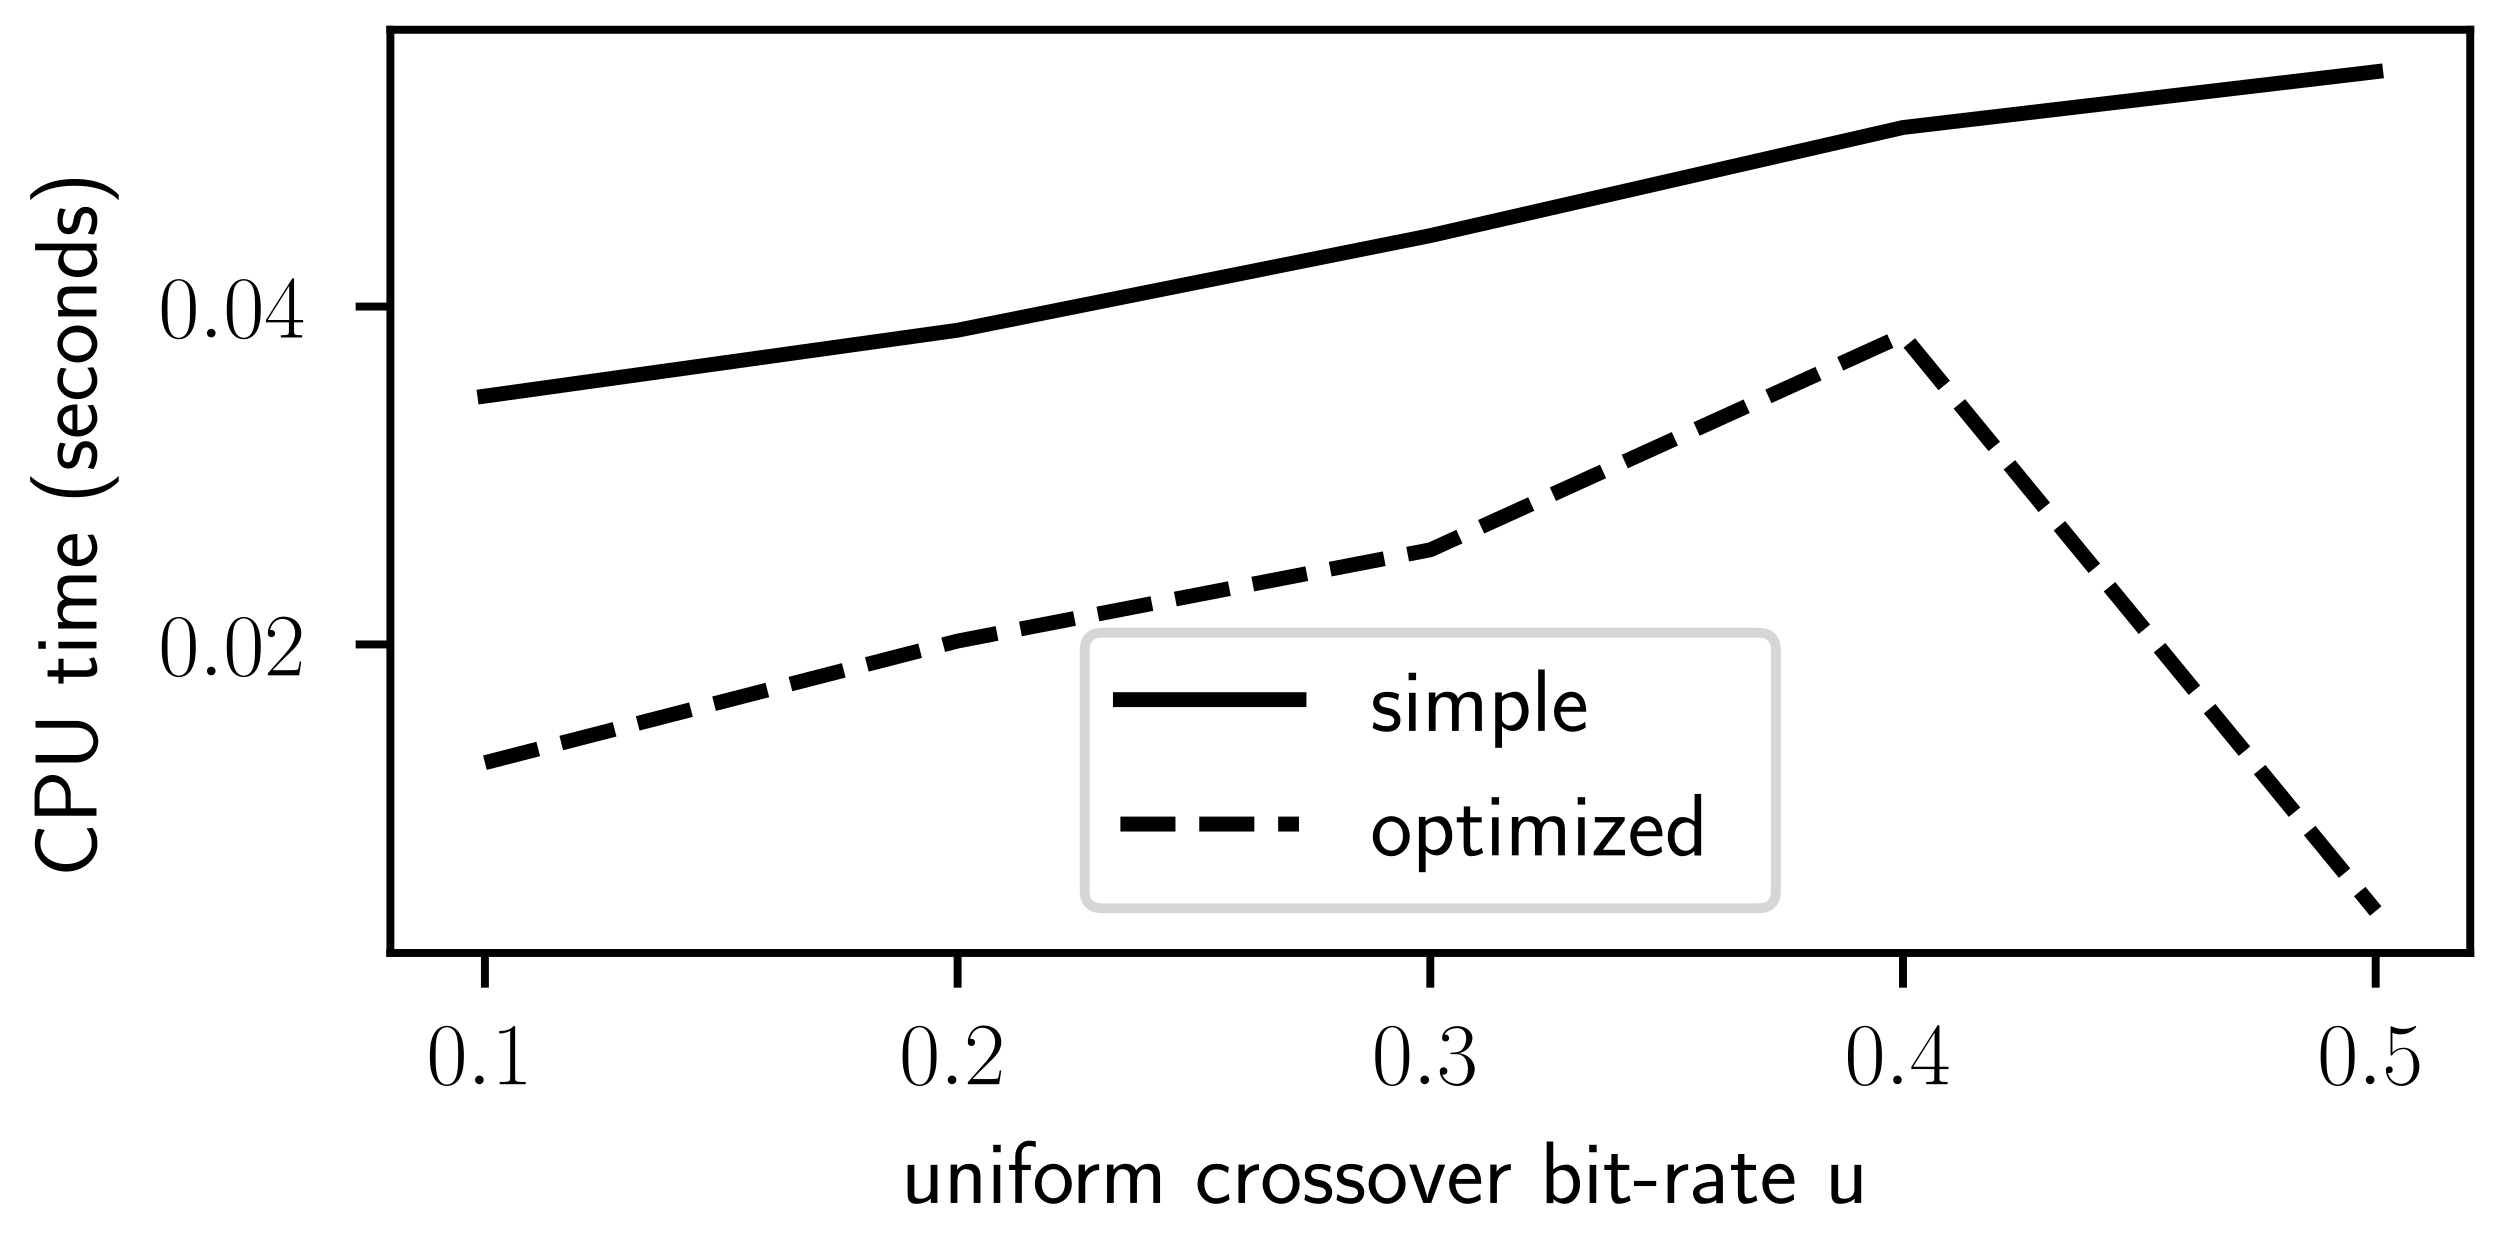
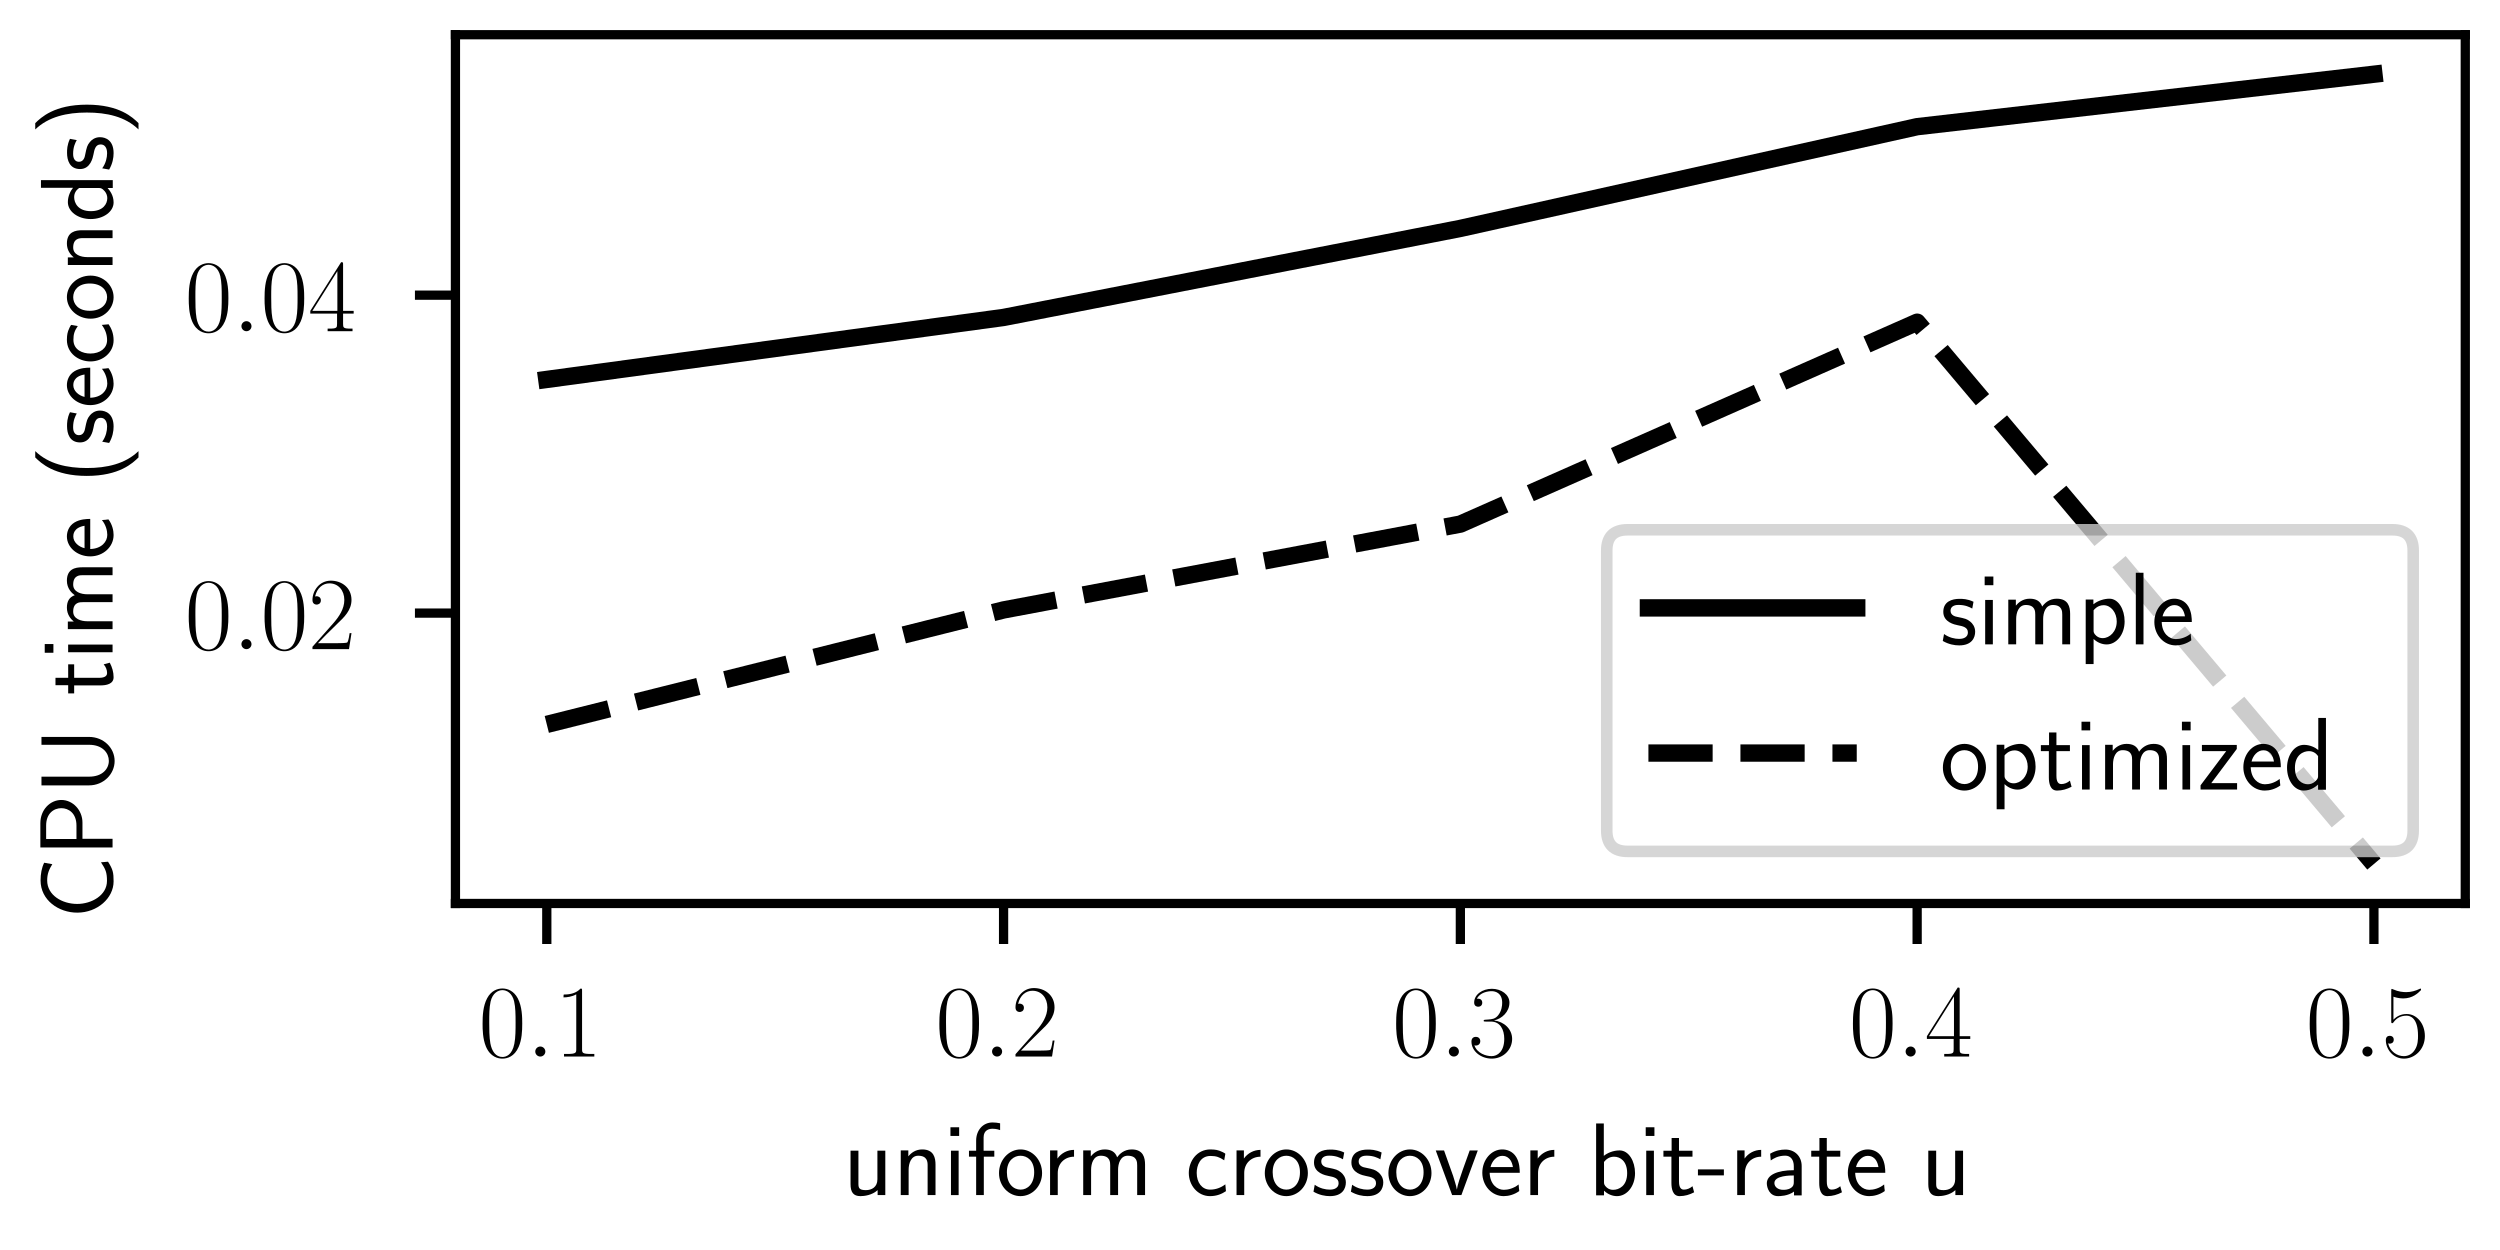
- <svg xmlns="http://www.w3.org/2000/svg" xmlns:xlink="http://www.w3.org/1999/xlink" width="252pt" height="126pt" viewBox="0 0 252 126" version="1.1">
+ <svg xmlns="http://www.w3.org/2000/svg" xmlns:xlink="http://www.w3.org/1999/xlink" width="216pt" height="108pt" viewBox="0 0 216 108" version="1.1">
  <defs>
    <style type="text/css">*{stroke-linejoin: round; stroke-linecap: butt}</style>
  </defs>
  <g id="figure_1">
    <g id="patch_1">
-       <path d="M 0 126  L 252 126  L 252 0  L 0 0  z " style="fill: #ffffff" />
+       <path d="M 0 108  L 216 108  L 216 0  L 0 0  z " style="fill: #ffffff" />
    </g>
    <g id="axes_1">
      <g id="patch_2">
-         <path d="M 39.35 96.06  L 249 96.06  L 249 3  L 39.35 3  z " style="fill: #ffffff" />
+         <path d="M 39.35 78.06  L 213 78.06  L 213 3  L 39.35 3  z " style="fill: #ffffff" />
      </g>
      <g id="matplotlib.axis_1">
        <g id="xtick_1">
          <g id="line2d_1">
            <defs>
-               <path id="mdd3e6201d1" d="M 0 0  L 0 3.5  " style="stroke: #000000; stroke-width: 0.8" />
-             </defs>
-             <g>
-               <use xlink:href="#mdd3e6201d1" x="48.879" y="96.06" style="stroke: #000000; stroke-width: 0.8" />
+               <path id="m4a91294a24" d="M 0 0  L 0 3.5  " style="stroke: #000000; stroke-width: 0.8" />
+             </defs>
+             <g>
+               <use xlink:href="#m4a91294a24" x="47.243" y="78.06" style="stroke: #000000; stroke-width: 0.8" />
            </g>
          </g>
          <g id="text_1">
-             <g transform="translate(42.99147 109.2862) scale(0.09 -0.09)">
+             <g transform="translate(41.3551 91.28619) scale(0.09 -0.09)">
              <defs>
                <path id="CMR17-30" d="M 2688 2025  C 2688 2416 2682 3080 2413 3591  C 2176 4039 1798 4198 1466 4198  C 1158 4198 768 4058 525 3597  C 269 3118 243 2524 243 2025  C 243 1661 250 1106 448 619  C 723 -39 1216 -128 1466 -128  C 1760 -128 2208 -7 2470 600  C 2662 1042 2688 1559 2688 2025  z M 1466 -26  C 1056 -26 813 325 723 812  C 653 1188 653 1738 653 2096  C 653 2588 653 2997 736 3387  C 858 3929 1216 4096 1466 4096  C 1728 4096 2067 3923 2189 3400  C 2272 3036 2278 2607 2278 2096  C 2278 1680 2278 1169 2202 792  C 2067 95 1690 -26 1466 -26  z " transform="scale(0.015625)" />
                <path id="CMMI12-3a" d="M 1178 307  C 1178 492 1024 619 870 619  C 685 619 557 466 557 313  C 557 128 710 0 864 0  C 1050 0 1178 153 1178 307  z " transform="scale(0.015625)" />
                <path id="CMR17-31" d="M 1702 4058  C 1702 4192 1696 4192 1606 4192  C 1357 3916 979 3827 621 3827  C 602 3827 570 3827 563 3808  C 557 3795 557 3782 557 3648  C 755 3648 1088 3686 1344 3839  L 1344 461  C 1344 236 1331 160 781 160  L 589 160  L 589 0  C 896 0 1216 0 1523 0  C 1830 0 2150 0 2458 0  L 2458 160  L 2266 160  C 1715 160 1702 230 1702 458  L 1702 4058  z " transform="scale(0.015625)" />
              </defs>
              <use xlink:href="#CMR17-30" transform="scale(0.996264)" />
              <use xlink:href="#CMMI12-3a" transform="translate(45.69048 0) scale(0.996264)" />
              <use xlink:href="#CMR17-31" transform="translate(72.78765 0) scale(0.996264)" />
            </g>
          </g>
        </g>
        <g id="xtick_2">
          <g id="line2d_2">
            <g>
-               <use xlink:href="#mdd3e6201d1" x="96.527" y="96.06" style="stroke: #000000; stroke-width: 0.8" />
+               <use xlink:href="#m4a91294a24" x="86.709" y="78.06" style="stroke: #000000; stroke-width: 0.8" />
            </g>
          </g>
          <g id="text_2">
-             <g transform="translate(90.63925 109.2862) scale(0.09 -0.09)">
+             <g transform="translate(80.82107 91.28619) scale(0.09 -0.09)">
              <defs>
                <path id="CMR17-32" d="M 2669 989  L 2554 989  C 2490 536 2438 459 2413 420  C 2381 369 1920 369 1830 369  L 602 369  C 832 619 1280 1072 1824 1597  C 2214 1967 2669 2402 2669 3035  C 2669 3790 2067 4224 1395 4224  C 691 4224 262 3604 262 3030  C 262 2780 448 2748 525 2748  C 589 2748 781 2787 781 3010  C 781 3207 614 3264 525 3264  C 486 3264 448 3258 422 3245  C 544 3790 915 4058 1306 4058  C 1862 4058 2227 3617 2227 3035  C 2227 2479 1901 2000 1536 1584  L 262 146  L 262 0  L 2515 0  L 2669 989  z " transform="scale(0.015625)" />
              </defs>
              <use xlink:href="#CMR17-30" transform="scale(0.996264)" />
              <use xlink:href="#CMMI12-3a" transform="translate(45.69048 0) scale(0.996264)" />
              <use xlink:href="#CMR17-32" transform="translate(72.78765 0) scale(0.996264)" />
            </g>
          </g>
        </g>
        <g id="xtick_3">
          <g id="line2d_3">
            <g>
-               <use xlink:href="#mdd3e6201d1" x="144.175" y="96.06" style="stroke: #000000; stroke-width: 0.8" />
+               <use xlink:href="#m4a91294a24" x="126.175" y="78.06" style="stroke: #000000; stroke-width: 0.8" />
            </g>
          </g>
          <g id="text_3">
-             <g transform="translate(138.287 109.2862) scale(0.09 -0.09)">
+             <g transform="translate(120.287 91.28619) scale(0.09 -0.09)">
              <defs>
                <path id="CMR17-33" d="M 1414 2157  C 1984 2157 2234 1662 2234 1090  C 2234 320 1824 25 1453 25  C 1114 25 563 194 390 693  C 422 680 454 680 486 680  C 640 680 755 782 755 948  C 755 1133 614 1216 486 1216  C 378 1216 211 1165 211 926  C 211 335 787 -128 1466 -128  C 2176 -128 2720 430 2720 1085  C 2720 1707 2208 2157 1600 2227  C 2086 2328 2554 2756 2554 3329  C 2554 3820 2048 4179 1472 4179  C 890 4179 378 3829 378 3329  C 378 3110 544 3072 627 3072  C 762 3072 877 3155 877 3321  C 877 3486 762 3569 627 3569  C 602 3569 570 3569 544 3557  C 730 3959 1235 4032 1459 4032  C 1683 4032 2106 3925 2106 3320  C 2106 3143 2080 2828 1862 2550  C 1670 2304 1453 2304 1242 2284  C 1210 2284 1062 2269 1037 2269  C 992 2263 966 2257 966 2208  C 966 2163 973 2157 1101 2157  L 1414 2157  z " transform="scale(0.015625)" />
              </defs>
              <use xlink:href="#CMR17-30" transform="scale(0.996264)" />
              <use xlink:href="#CMMI12-3a" transform="translate(45.69048 0) scale(0.996264)" />
              <use xlink:href="#CMR17-33" transform="translate(72.78765 0) scale(0.996264)" />
            </g>
          </g>
        </g>
        <g id="xtick_4">
          <g id="line2d_4">
            <g>
-               <use xlink:href="#mdd3e6201d1" x="191.822" y="96.06" style="stroke: #000000; stroke-width: 0.8" />
+               <use xlink:href="#m4a91294a24" x="165.641" y="78.06" style="stroke: #000000; stroke-width: 0.8" />
            </g>
          </g>
          <g id="text_4">
-             <g transform="translate(185.9348 109.2862) scale(0.09 -0.09)">
+             <g transform="translate(159.753 91.28619) scale(0.09 -0.09)">
              <defs>
                <path id="CMR17-34" d="M 2150 4122  C 2150 4256 2144 4256 2029 4256  L 128 1254  L 128 1088  L 1779 1088  L 1779 457  C 1779 224 1766 160 1318 160  L 1197 160  L 1197 0  C 1402 0 1747 0 1965 0  C 2182 0 2528 0 2733 0  L 2733 160  L 2611 160  C 2163 160 2150 224 2150 457  L 2150 1088  L 2803 1088  L 2803 1254  L 2150 1254  L 2150 4122  z M 1798 3703  L 1798 1254  L 256 1254  L 1798 3703  z " transform="scale(0.015625)" />
              </defs>
              <use xlink:href="#CMR17-30" transform="scale(0.996264)" />
              <use xlink:href="#CMMI12-3a" transform="translate(45.69048 0) scale(0.996264)" />
              <use xlink:href="#CMR17-34" transform="translate(72.78765 0) scale(0.996264)" />
            </g>
          </g>
        </g>
        <g id="xtick_5">
          <g id="line2d_5">
            <g>
-               <use xlink:href="#mdd3e6201d1" x="239.47" y="96.06" style="stroke: #000000; stroke-width: 0.8" />
+               <use xlink:href="#m4a91294a24" x="205.107" y="78.06" style="stroke: #000000; stroke-width: 0.8" />
            </g>
          </g>
          <g id="text_5">
-             <g transform="translate(233.5826 109.2862) scale(0.09 -0.09)">
+             <g transform="translate(199.219 91.28619) scale(0.09 -0.09)">
              <defs>
                <path id="CMR17-35" d="M 730 3692  C 794 3666 1056 3584 1325 3584  C 1920 3584 2246 3911 2432 4100  C 2432 4157 2432 4192 2394 4192  C 2387 4192 2374 4192 2323 4163  C 2099 4058 1837 3973 1517 3973  C 1325 3973 1037 3999 723 4139  C 653 4171 640 4171 634 4171  C 602 4171 595 4164 595 4037  L 595 2203  C 595 2089 595 2057 659 2057  C 691 2057 704 2070 736 2114  C 941 2401 1222 2522 1542 2522  C 1766 2522 2246 2382 2246 1289  C 2246 1085 2246 715 2054 421  C 1894 159 1645 25 1370 25  C 947 25 518 320 403 814  C 429 807 480 795 506 795  C 589 795 749 840 749 1038  C 749 1210 627 1280 506 1280  C 358 1280 262 1190 262 1011  C 262 454 704 -128 1382 -128  C 2042 -128 2669 440 2669 1264  C 2669 2030 2170 2624 1549 2624  C 1222 2624 947 2503 730 2274  L 730 3692  z " transform="scale(0.015625)" />
              </defs>
              <use xlink:href="#CMR17-30" transform="scale(0.996264)" />
              <use xlink:href="#CMMI12-3a" transform="translate(45.69048 0) scale(0.996264)" />
              <use xlink:href="#CMR17-35" transform="translate(72.78765 0) scale(0.996264)" />
            </g>
          </g>
        </g>
        <g id="text_6">
-           <g transform="translate(90.82236 121.2563) scale(0.09 -0.09)">
+           <g transform="translate(72.82236 103.2563) scale(0.09 -0.09)">
            <defs>
              <path id="CMSS17-75" d="M 2618 2739  L 2131 2739  L 2131 972  C 2131 498 1786 306 1421 306  C 998 306 960 447 960 709  L 960 2739  L 474 2739  L 474 678  C 474 179 646 -64 1088 -64  C 1306 -64 1798 -13 2144 306  L 2144 0  L 2618 0  L 2618 2739  z " transform="scale(0.015625)" />
              <path id="CMSS17-6e" d="M 2618 1877  C 2618 2283 2522 2816 1798 2816  C 1389 2816 1120 2606 941 2389  L 941 2758  L 474 2758  L 474 0  L 960 0  L 960 1559  C 960 1964 1114 2428 1549 2428  C 2112 2428 2131 2048 2131 1829  L 2131 0  L 2618 0  L 2618 1877  z " transform="scale(0.015625)" />
              <path id="CMSS17-69" d="M 979 4183  L 442 4183  L 442 3648  L 979 3648  L 979 4183  z M 947 2739  L 474 2739  L 474 0  L 947 0  L 947 2739  z " transform="scale(0.015625)" />
              <path id="CMSS17-66" d="M 1075 2368  L 1722 2368  L 1722 2737  L 1062 2737  L 1062 3559  C 1062 4014 1408 4092 1606 4092  C 1670 4092 1850 4092 2080 4009  L 2080 4429  C 1933 4461 1754 4480 1613 4480  C 1018 4480 602 3993 602 3359  L 602 2737  L 160 2737  L 160 2368  L 602 2368  L 602 0  L 1075 0  L 1075 2368  z " transform="scale(0.015625)" />
              <path id="CMSS17-6f" d="M 2829 1356  C 2829 2176 2221 2816 1504 2816  C 768 2816 173 2157 173 1356  C 173 544 787 -64 1498 -64  C 2227 -64 2829 563 2829 1356  z M 1504 337  C 1050 337 659 709 659 1408  C 659 2151 1114 2427 1498 2427  C 1914 2427 2342 2126 2342 1408  C 2342 683 1926 337 1504 337  z " transform="scale(0.015625)" />
              <path id="CMSS17-72" d="M 954 1363  C 954 1965 1395 2368 1958 2368  L 1958 2789  C 1549 2789 1165 2585 934 2253  L 934 2758  L 480 2758  L 480 0  L 954 0  L 954 1363  z " transform="scale(0.015625)" />
              <path id="CMSS17-6d" d="M 4288 1877  C 4288 2308 4179 2816 3462 2816  C 2982 2816 2694 2516 2566 2331  C 2451 2670 2182 2816 1798 2816  C 1363 2816 1088 2568 941 2389  L 941 2758  L 474 2758  L 474 0  L 960 0  L 960 1559  C 960 1939 1101 2428 1555 2428  C 2138 2428 2138 2016 2138 1829  L 2138 0  L 2624 0  L 2624 1559  C 2624 1939 2765 2428 3219 2428  C 3802 2428 3802 2016 3802 1829  L 3802 0  L 4288 0  L 4288 1877  z " transform="scale(0.015625)" />
              <path id="CMSS17-63" d="M 2464 2541  C 2464 2585 2170 2714 2093 2739  C 1882 2816 1613 2816 1542 2816  C 710 2816 211 2093 211 1363  C 211 595 768 -64 1517 -64  C 1946 -64 2253 76 2502 242  L 2464 664  C 2189 453 1869 337 1523 337  C 1024 337 698 774 698 1369  C 698 1831 909 2414 1549 2414  C 1901 2414 2099 2343 2394 2145  L 2464 2541  z " transform="scale(0.015625)" />
              <path id="CMSS17-73" d="M 2061 2627  C 1683 2807 1389 2807 1197 2807  C 742 2807 198 2648 198 2003  C 198 1359 902 1218 1094 1179  C 1389 1122 1715 1058 1715 740  C 1715 337 1254 337 1171 337  C 915 337 563 407 243 638  L 166 210  C 531 0 883 -64 1178 -64  C 1965 -64 2163 416 2163 781  C 2163 1094 1984 1305 1862 1401  C 1651 1568 1574 1587 1050 1696  C 960 1709 646 1779 646 2066  C 646 2432 1050 2432 1139 2432  C 1555 2432 1811 2303 1984 2208  L 2061 2627  z " transform="scale(0.015625)" />
              <path id="CMSS17-76" d="M 2675 2752  L 2176 2752  L 1747 1556  C 1613 1165 1421 627 1389 352  L 1382 352  C 1370 468 1318 634 1286 749  C 1248 890 1197 1056 1158 1172  L 595 2752  L 83 2752  L 1094 0  L 1664 0  L 2675 2752  z " transform="scale(0.015625)" />
              <path id="CMSS17-65" d="M 2502 1377  C 2502 1590 2490 2003 2285 2345  C 2061 2713 1696 2816 1421 2816  C 755 2816 192 2188 192 1375  C 192 582 774 -64 1510 -64  C 1798 -64 2150 19 2470 248  C 2470 274 2458 414 2451 420  C 2451 433 2432 630 2432 656  C 2125 407 1773 325 1517 325  C 1107 325 666 667 646 1377  L 2502 1377  z M 698 1728  C 781 2084 1062 2421 1421 2421  C 1517 2421 1965 2421 2080 1728  L 698 1728  z " transform="scale(0.015625)" />
              <path id="CMSS17-62" d="M 954 4416  L 480 4416  L 480 -13  L 966 -13  L 966 274  C 1210 38 1504 -64 1766 -64  C 2381 -64 2880 549 2880 1352  C 2880 2086 2496 2756 1926 2756  C 1523 2756 1165 2591 954 2419  L 954 4416  z M 966 2046  C 1107 2222 1306 2368 1587 2368  C 1965 2368 2394 2097 2394 1352  C 2394 558 1882 325 1530 325  C 1402 325 1267 356 1139 464  C 966 615 966 709 966 797  L 966 2046  z " transform="scale(0.015625)" />
              <path id="CMSS17-74" d="M 1069 2368  L 1901 2368  L 1901 2737  L 1069 2737  L 1069 3520  L 614 3520  L 614 2737  L 109 2737  L 109 2368  L 602 2368  L 602 749  C 602 384 685 -64 1107 -64  C 1427 -64 1722 25 2003 172  L 1901 548  C 1747 414 1562 337 1363 337  C 1082 337 1069 696 1069 856  L 1069 2368  z " transform="scale(0.015625)" />
              <path id="CMSS17-2d" d="M 1664 1216  L 1664 1585  L 64 1585  L 64 1216  L 1664 1216  z " transform="scale(0.015625)" />
              <path id="CMSS17-61" d="M 2406 1791  C 2406 2392 1978 2808 1402 2808  C 1120 2808 813 2757 461 2553  L 499 2135  C 659 2248 934 2432 1395 2432  C 1722 2432 1920 2180 1920 1782  L 1920 1536  C 896 1536 256 1238 256 726  C 256 461 416 -64 947 -64  C 1043 -64 1562 -64 1933 217  L 1933 -19  L 2406 -19  L 2406 1791  z M 1920 816  C 1920 701 1920 548 1728 434  C 1562 325 1350 325 1261 325  C 941 325 723 511 723 744  C 723 1211 1722 1211 1920 1211  L 1920 816  z " transform="scale(0.015625)" />
            </defs>
            <use xlink:href="#CMSS17-75" transform="scale(0.996264)" />
            <use xlink:href="#CMSS17-6e" transform="translate(48.20494 0) scale(0.996264)" />
            <use xlink:href="#CMSS17-69" transform="translate(96.40989 0) scale(0.996264)" />
            <use xlink:href="#CMSS17-66" transform="translate(118.5906 0) scale(0.996264)" />
            <use xlink:href="#CMSS17-6f" transform="translate(147.2173 0) scale(0.996264)" />
            <use xlink:href="#CMSS17-72" transform="translate(191.4584 0) scale(0.996264)" />
            <use xlink:href="#CMSS17-6d" transform="translate(223.3682 0) scale(0.996264)" />
            <use xlink:href="#CMSS17-63" transform="translate(328.8266 0) scale(0.996264)" />
            <use xlink:href="#CMSS17-72" transform="translate(370.4654 0) scale(0.996264)" />
            <use xlink:href="#CMSS17-6f" transform="translate(402.3752 0) scale(0.996264)" />
            <use xlink:href="#CMSS17-73" transform="translate(449.2188 0) scale(0.996264)" />
            <use xlink:href="#CMSS17-73" transform="translate(485.1323 0) scale(0.996264)" />
            <use xlink:href="#CMSS17-6f" transform="translate(521.0459 0) scale(0.996264)" />
            <use xlink:href="#CMSS17-76" transform="translate(567.8895 0) scale(0.996264)" />
            <use xlink:href="#CMSS17-65" transform="translate(610.8896 0) scale(0.996264)" />
            <use xlink:href="#CMSS17-72" transform="translate(652.5285 0) scale(0.996264)" />
            <use xlink:href="#CMSS17-62" transform="translate(715.6674 0) scale(0.996264)" />
            <use xlink:href="#CMSS17-69" transform="translate(763.8723 0) scale(0.996264)" />
            <use xlink:href="#CMSS17-74" transform="translate(786.053 0) scale(0.996264)" />
            <use xlink:href="#CMSS17-2d" transform="translate(819.8846 0) scale(0.996264)" />
            <use xlink:href="#CMSS17-72" transform="translate(851.1137 0) scale(0.996264)" />
            <use xlink:href="#CMSS17-61" transform="translate(883.0235 0) scale(0.996264)" />
            <use xlink:href="#CMSS17-74" transform="translate(927.9454 0) scale(0.996264)" />
            <use xlink:href="#CMSS17-65" transform="translate(961.777 0) scale(0.996264)" />
            <use xlink:href="#CMSS17-75" transform="translate(1034.645 0) scale(0.996264)" />
          </g>
        </g>
      </g>
      <g id="matplotlib.axis_2">
        <g id="ytick_1">
          <g id="line2d_6">
            <defs>
-               <path id="m5d4f128bae" d="M 0 0  L -3.5 0  " style="stroke: #000000; stroke-width: 0.8" />
-             </defs>
-             <g>
-               <use xlink:href="#m5d4f128bae" x="39.35" y="64.958" style="stroke: #000000; stroke-width: 0.8" />
+               <path id="mb5a2283eab" d="M 0 0  L -3.5 0  " style="stroke: #000000; stroke-width: 0.8" />
+             </defs>
+             <g>
+               <use xlink:href="#mb5a2283eab" x="39.35" y="52.974" style="stroke: #000000; stroke-width: 0.8" />
            </g>
          </g>
          <g id="text_7">
-             <g transform="translate(15.96662 68.07136) scale(0.09 -0.09)">
+             <g transform="translate(15.96662 56.08717) scale(0.09 -0.09)">
              <use xlink:href="#CMR17-30" transform="scale(0.996264)" />
              <use xlink:href="#CMMI12-3a" transform="translate(45.69048 0) scale(0.996264)" />
              <use xlink:href="#CMR17-30" transform="translate(72.78765 0) scale(0.996264)" />
              <use xlink:href="#CMR17-32" transform="translate(118.4781 0) scale(0.996264)" />
            </g>
          </g>
        </g>
        <g id="ytick_2">
          <g id="line2d_7">
            <g>
-               <use xlink:href="#m5d4f128bae" x="39.35" y="30.9" style="stroke: #000000; stroke-width: 0.8" />
+               <use xlink:href="#mb5a2283eab" x="39.35" y="25.504" style="stroke: #000000; stroke-width: 0.8" />
            </g>
          </g>
          <g id="text_8">
-             <g transform="translate(15.96662 34.01364) scale(0.09 -0.09)">
+             <g transform="translate(15.96662 28.61707) scale(0.09 -0.09)">
              <use xlink:href="#CMR17-30" transform="scale(0.996264)" />
              <use xlink:href="#CMMI12-3a" transform="translate(45.69048 0) scale(0.996264)" />
              <use xlink:href="#CMR17-30" transform="translate(72.78765 0) scale(0.996264)" />
              <use xlink:href="#CMR17-34" transform="translate(118.4781 0) scale(0.996264)" />
            </g>
          </g>
        </g>
        <g id="text_9">
-           <g transform="translate(9.725022 88.4088) rotate(-90) scale(0.09 -0.09)">
+           <g transform="translate(9.725022 79.4088) rotate(-90) scale(0.09 -0.09)">
            <defs>
              <path id="CMSS17-43" d="M 3501 714  C 3072 427 2874 344 2355 344  C 1459 344 934 1303 934 2179  C 934 3112 1472 4032 2381 4032  C 2790 4032 3059 3918 3386 3715  L 3475 4217  C 3168 4370 2778 4440 2387 4440  C 1158 4440 397 3316 397 2179  C 397 927 1299 -64 2323 -64  C 2874 -64 3066 -19 3539 280  L 3501 714  z " transform="scale(0.015625)" />
              <path id="CMSS17-50" d="M 2106 1856  C 2874 1856 3501 2453 3501 3158  C 3501 3850 2899 4453 2067 4453  L 570 4453  L 570 0  L 1107 0  L 1107 1856  L 2106 1856  z M 1926 4096  C 2669 4096 2995 3627 2995 3157  C 2995 2720 2694 2226 1926 2226  L 1094 2226  L 1094 4096  L 1926 4096  z " transform="scale(0.015625)" />
              <path id="CMSS17-55" d="M 3552 4384  L 3066 4384  L 3066 1449  C 3066 604 2547 229 2074 229  C 1587 229 1101 623 1101 1443  L 1101 4384  L 563 4384  L 563 1454  C 563 539 1274 -128 2067 -128  C 2861 -128 3552 539 3552 1454  L 3552 4384  z " transform="scale(0.015625)" />
              <path id="CMSS17-28" d="M 1613 4768  C 1267 4417 474 3601 474 1588  C 474 -433 1267 -1243 1613 -1600  L 2003 -1600  C 1216 -784 960 357 960 1581  C 960 2798 1203 3946 2003 4768  L 1613 4768  z " transform="scale(0.015625)" />
              <path id="CMSS17-64" d="M 2611 4416  L 2138 4416  L 2138 2438  C 1939 2603 1613 2756 1254 2756  C 672 2756 211 2131 211 1347  C 211 562 666 -64 1235 -64  C 1677 -64 1971 172 2125 306  L 2125 -13  L 2611 -13  L 2611 4416  z M 2125 836  C 2125 747 2125 653 1926 482  C 1798 375 1645 325 1498 325  C 1152 325 698 576 698 1340  C 698 2134 1210 2368 1562 2368  C 1798 2368 1990 2254 2125 2065  L 2125 836  z " transform="scale(0.015625)" />
              <path id="CMSS17-29" d="M 723 -1600  C 1069 -1249 1862 -433 1862 1581  C 1862 3601 1069 4411 723 4768  L 333 4768  C 1120 3952 1376 2811 1376 1588  C 1376 370 1133 -778 333 -1600  L 723 -1600  z " transform="scale(0.015625)" />
            </defs>
            <use xlink:href="#CMSS17-43" transform="scale(0.996264)" />
            <use xlink:href="#CMSS17-50" transform="translate(59.85577 0) scale(0.996264)" />
            <use xlink:href="#CMSS17-55" transform="translate(119.5914 0) scale(0.996264)" />
            <use xlink:href="#CMSS17-74" transform="translate(214.9602 0) scale(0.996264)" />
            <use xlink:href="#CMSS17-69" transform="translate(248.7918 0) scale(0.996264)" />
            <use xlink:href="#CMSS17-6d" transform="translate(270.9725 0) scale(0.996264)" />
            <use xlink:href="#CMSS17-65" transform="translate(345.2018 0) scale(0.996264)" />
            <use xlink:href="#CMSS17-28" transform="translate(418.0697 0) scale(0.996264)" />
            <use xlink:href="#CMSS17-73" transform="translate(454.5036 0) scale(0.996264)" />
            <use xlink:href="#CMSS17-65" transform="translate(490.4171 0) scale(0.996264)" />
            <use xlink:href="#CMSS17-63" transform="translate(532.056 0) scale(0.996264)" />
            <use xlink:href="#CMSS17-6f" transform="translate(573.6948 0) scale(0.996264)" />
            <use xlink:href="#CMSS17-6e" transform="translate(620.5384 0) scale(0.996264)" />
            <use xlink:href="#CMSS17-64" transform="translate(668.7434 0) scale(0.996264)" />
            <use xlink:href="#CMSS17-73" transform="translate(716.9483 0) scale(0.996264)" />
            <use xlink:href="#CMSS17-29" transform="translate(752.8618 0) scale(0.996264)" />
          </g>
        </g>
      </g>
      <g id="line2d_8">
-         <path d="M 48.879 39.926  L 96.527 33.284  L 144.175 23.748  L 191.822 12.85  L 239.47 7.23  " clip-path="url(#p6ec4ff350e)" style="fill: none; stroke: #000000; stroke-width: 1.5; stroke-linecap: square" />
+         <path d="M 47.243 32.783  L 86.709 27.427  L 126.175 19.735  L 165.641 10.945  L 205.107 6.412  " clip-path="url(#p4c260e8bb1)" style="fill: none; stroke: #000000; stroke-width: 1.5; stroke-linecap: square" />
      </g>
      <g id="line2d_9">
-         <path d="M 48.879 76.878  L 96.527 64.617  L 144.175 55.422  L 191.822 33.795  L 239.47 91.83  " clip-path="url(#p6ec4ff350e)" style="fill: none; stroke-dasharray: 5.55,2.4; stroke-dashoffset: 0; stroke: #000000; stroke-width: 1.5" />
+         <path d="M 47.243 62.588  L 86.709 52.699  L 126.175 45.282  L 165.641 27.839  L 205.107 74.648  " clip-path="url(#p4c260e8bb1)" style="fill: none; stroke-dasharray: 5.55,2.4; stroke-dashoffset: 0; stroke: #000000; stroke-width: 1.5" />
      </g>
      <g id="patch_3">
-         <path d="M 39.35 96.06  L 39.35 3  " style="fill: none; stroke: #000000; stroke-width: 0.8; stroke-linejoin: miter; stroke-linecap: square" />
+         <path d="M 39.35 78.06  L 39.35 3  " style="fill: none; stroke: #000000; stroke-width: 0.8; stroke-linejoin: miter; stroke-linecap: square" />
      </g>
      <g id="patch_4">
-         <path d="M 249 96.06  L 249 3  " style="fill: none; stroke: #000000; stroke-width: 0.8; stroke-linejoin: miter; stroke-linecap: square" />
+         <path d="M 213 78.06  L 213 3  " style="fill: none; stroke: #000000; stroke-width: 0.8; stroke-linejoin: miter; stroke-linecap: square" />
      </g>
      <g id="patch_5">
-         <path d="M 39.35 96.06  L 249 96.06  " style="fill: none; stroke: #000000; stroke-width: 0.8; stroke-linejoin: miter; stroke-linecap: square" />
+         <path d="M 39.35 78.06  L 213 78.06  " style="fill: none; stroke: #000000; stroke-width: 0.8; stroke-linejoin: miter; stroke-linecap: square" />
      </g>
      <g id="patch_6">
-         <path d="M 39.35 3  L 249 3  " style="fill: none; stroke: #000000; stroke-width: 0.8; stroke-linejoin: miter; stroke-linecap: square" />
+         <path d="M 39.35 3  L 213 3  " style="fill: none; stroke: #000000; stroke-width: 0.8; stroke-linejoin: miter; stroke-linecap: square" />
      </g>
      <g id="legend_1">
        <g id="patch_7">
-           <path d="M 111.136 91.56  L 177.213 91.56  Q 179.013 91.56 179.013 89.76  L 179.013 65.573  Q 179.013 63.773 177.213 63.773  L 111.136 63.773  Q 109.336 63.773 109.336 65.573  L 109.336 89.76  Q 109.336 91.56 111.136 91.56  z " style="fill: #ffffff; opacity: 0.8; stroke: #cccccc; stroke-linejoin: miter" />
+           <path d="M 140.623 73.56  L 206.7 73.56  Q 208.5 73.56 208.5 71.76  L 208.5 47.573  Q 208.5 45.773 206.7 45.773  L 140.623 45.773  Q 138.823 45.773 138.823 47.573  L 138.823 71.76  Q 138.823 73.56 140.623 73.56  z " style="fill: #ffffff; opacity: 0.8; stroke: #cccccc; stroke-linejoin: miter" />
        </g>
        <g id="line2d_10">
-           <path d="M 112.936 70.523  L 121.936 70.523  L 130.936 70.523  " style="fill: none; stroke: #000000; stroke-width: 1.5; stroke-linecap: square" />
+           <path d="M 142.423 52.523  L 151.423 52.523  L 160.423 52.523  " style="fill: none; stroke: #000000; stroke-width: 1.5; stroke-linecap: square" />
        </g>
        <g id="text_10">
-           <g transform="translate(138.1364 73.67261) scale(0.09 -0.09)">
+           <g transform="translate(167.6232 55.67261) scale(0.09 -0.09)">
            <defs>
              <path id="CMSS17-70" d="M 966 333  C 1178 129 1466 -5 1773 -5  C 2368 -5 2880 603 2880 1412  C 2880 2159 2496 2816 1946 2816  C 1626 2816 1242 2702 954 2472  L 954 2765  L 480 2765  L 480 -1216  L 966 -1216  L 966 333  z M 966 2100  C 1018 2176 1235 2415 1587 2415  C 2035 2415 2394 1960 2394 1412  C 2394 787 1958 384 1530 384  C 1402 384 1267 415 1139 523  C 966 674 966 768 966 857  L 966 2100  z " transform="scale(0.015625)" />
              <path id="CMSS17-6c" d="M 947 4416  L 474 4416  L 474 0  L 947 0  L 947 4416  z " transform="scale(0.015625)" />
            </defs>
            <use xlink:href="#CMSS17-73" transform="scale(0.996264)" />
            <use xlink:href="#CMSS17-69" transform="translate(35.91354 0) scale(0.996264)" />
            <use xlink:href="#CMSS17-6d" transform="translate(58.09427 0) scale(0.996264)" />
            <use xlink:href="#CMSS17-70" transform="translate(132.3235 0) scale(0.996264)" />
            <use xlink:href="#CMSS17-6c" transform="translate(180.5285 0) scale(0.996264)" />
            <use xlink:href="#CMSS17-65" transform="translate(202.7092 0) scale(0.996264)" />
          </g>
        </g>
        <g id="line2d_11">
-           <path d="M 112.936 83.066  L 121.936 83.066  L 130.936 83.066  " style="fill: none; stroke-dasharray: 5.55,2.4; stroke-dashoffset: 0; stroke: #000000; stroke-width: 1.5" />
+           <path d="M 142.423 65.066  L 151.423 65.066  L 160.423 65.066  " style="fill: none; stroke-dasharray: 5.55,2.4; stroke-dashoffset: 0; stroke: #000000; stroke-width: 1.5" />
        </g>
        <g id="text_11">
-           <g transform="translate(138.1364 86.21607) scale(0.09 -0.09)">
+           <g transform="translate(167.6232 68.21607) scale(0.09 -0.09)">
            <defs>
              <path id="CMSS17-7a" d="M 2400 2502  L 2400 2750  L 250 2750  L 250 2368  L 1069 2368  C 1146 2368 1222 2368 1299 2368  L 1747 2368  L 166 261  L 166 0  L 2419 0  L 2419 395  L 1549 395  C 1472 395 1395 395 1318 395  L 826 395  L 2400 2502  z " transform="scale(0.015625)" />
            </defs>
            <use xlink:href="#CMSS17-6f" transform="scale(0.996264)" />
            <use xlink:href="#CMSS17-70" transform="translate(46.84362 0) scale(0.996264)" />
            <use xlink:href="#CMSS17-74" transform="translate(95.04857 0) scale(0.996264)" />
            <use xlink:href="#CMSS17-69" transform="translate(128.8801 0) scale(0.996264)" />
            <use xlink:href="#CMSS17-6d" transform="translate(151.0609 0) scale(0.996264)" />
            <use xlink:href="#CMSS17-69" transform="translate(225.2901 0) scale(0.996264)" />
            <use xlink:href="#CMSS17-7a" transform="translate(247.4708 0) scale(0.996264)" />
            <use xlink:href="#CMSS17-65" transform="translate(288.1487 0) scale(0.996264)" />
            <use xlink:href="#CMSS17-64" transform="translate(329.7875 0) scale(0.996264)" />
          </g>
        </g>
      </g>
    </g>
  </g>
  <defs>
-     <clipPath id="p6ec4ff350e">
-       <rect x="39.35" y="3" width="209.65" height="93.059" />
+     <clipPath id="p4c260e8bb1">
+       <rect x="39.35" y="3" width="173.65" height="75.059" />
    </clipPath>
  </defs>
</svg>
